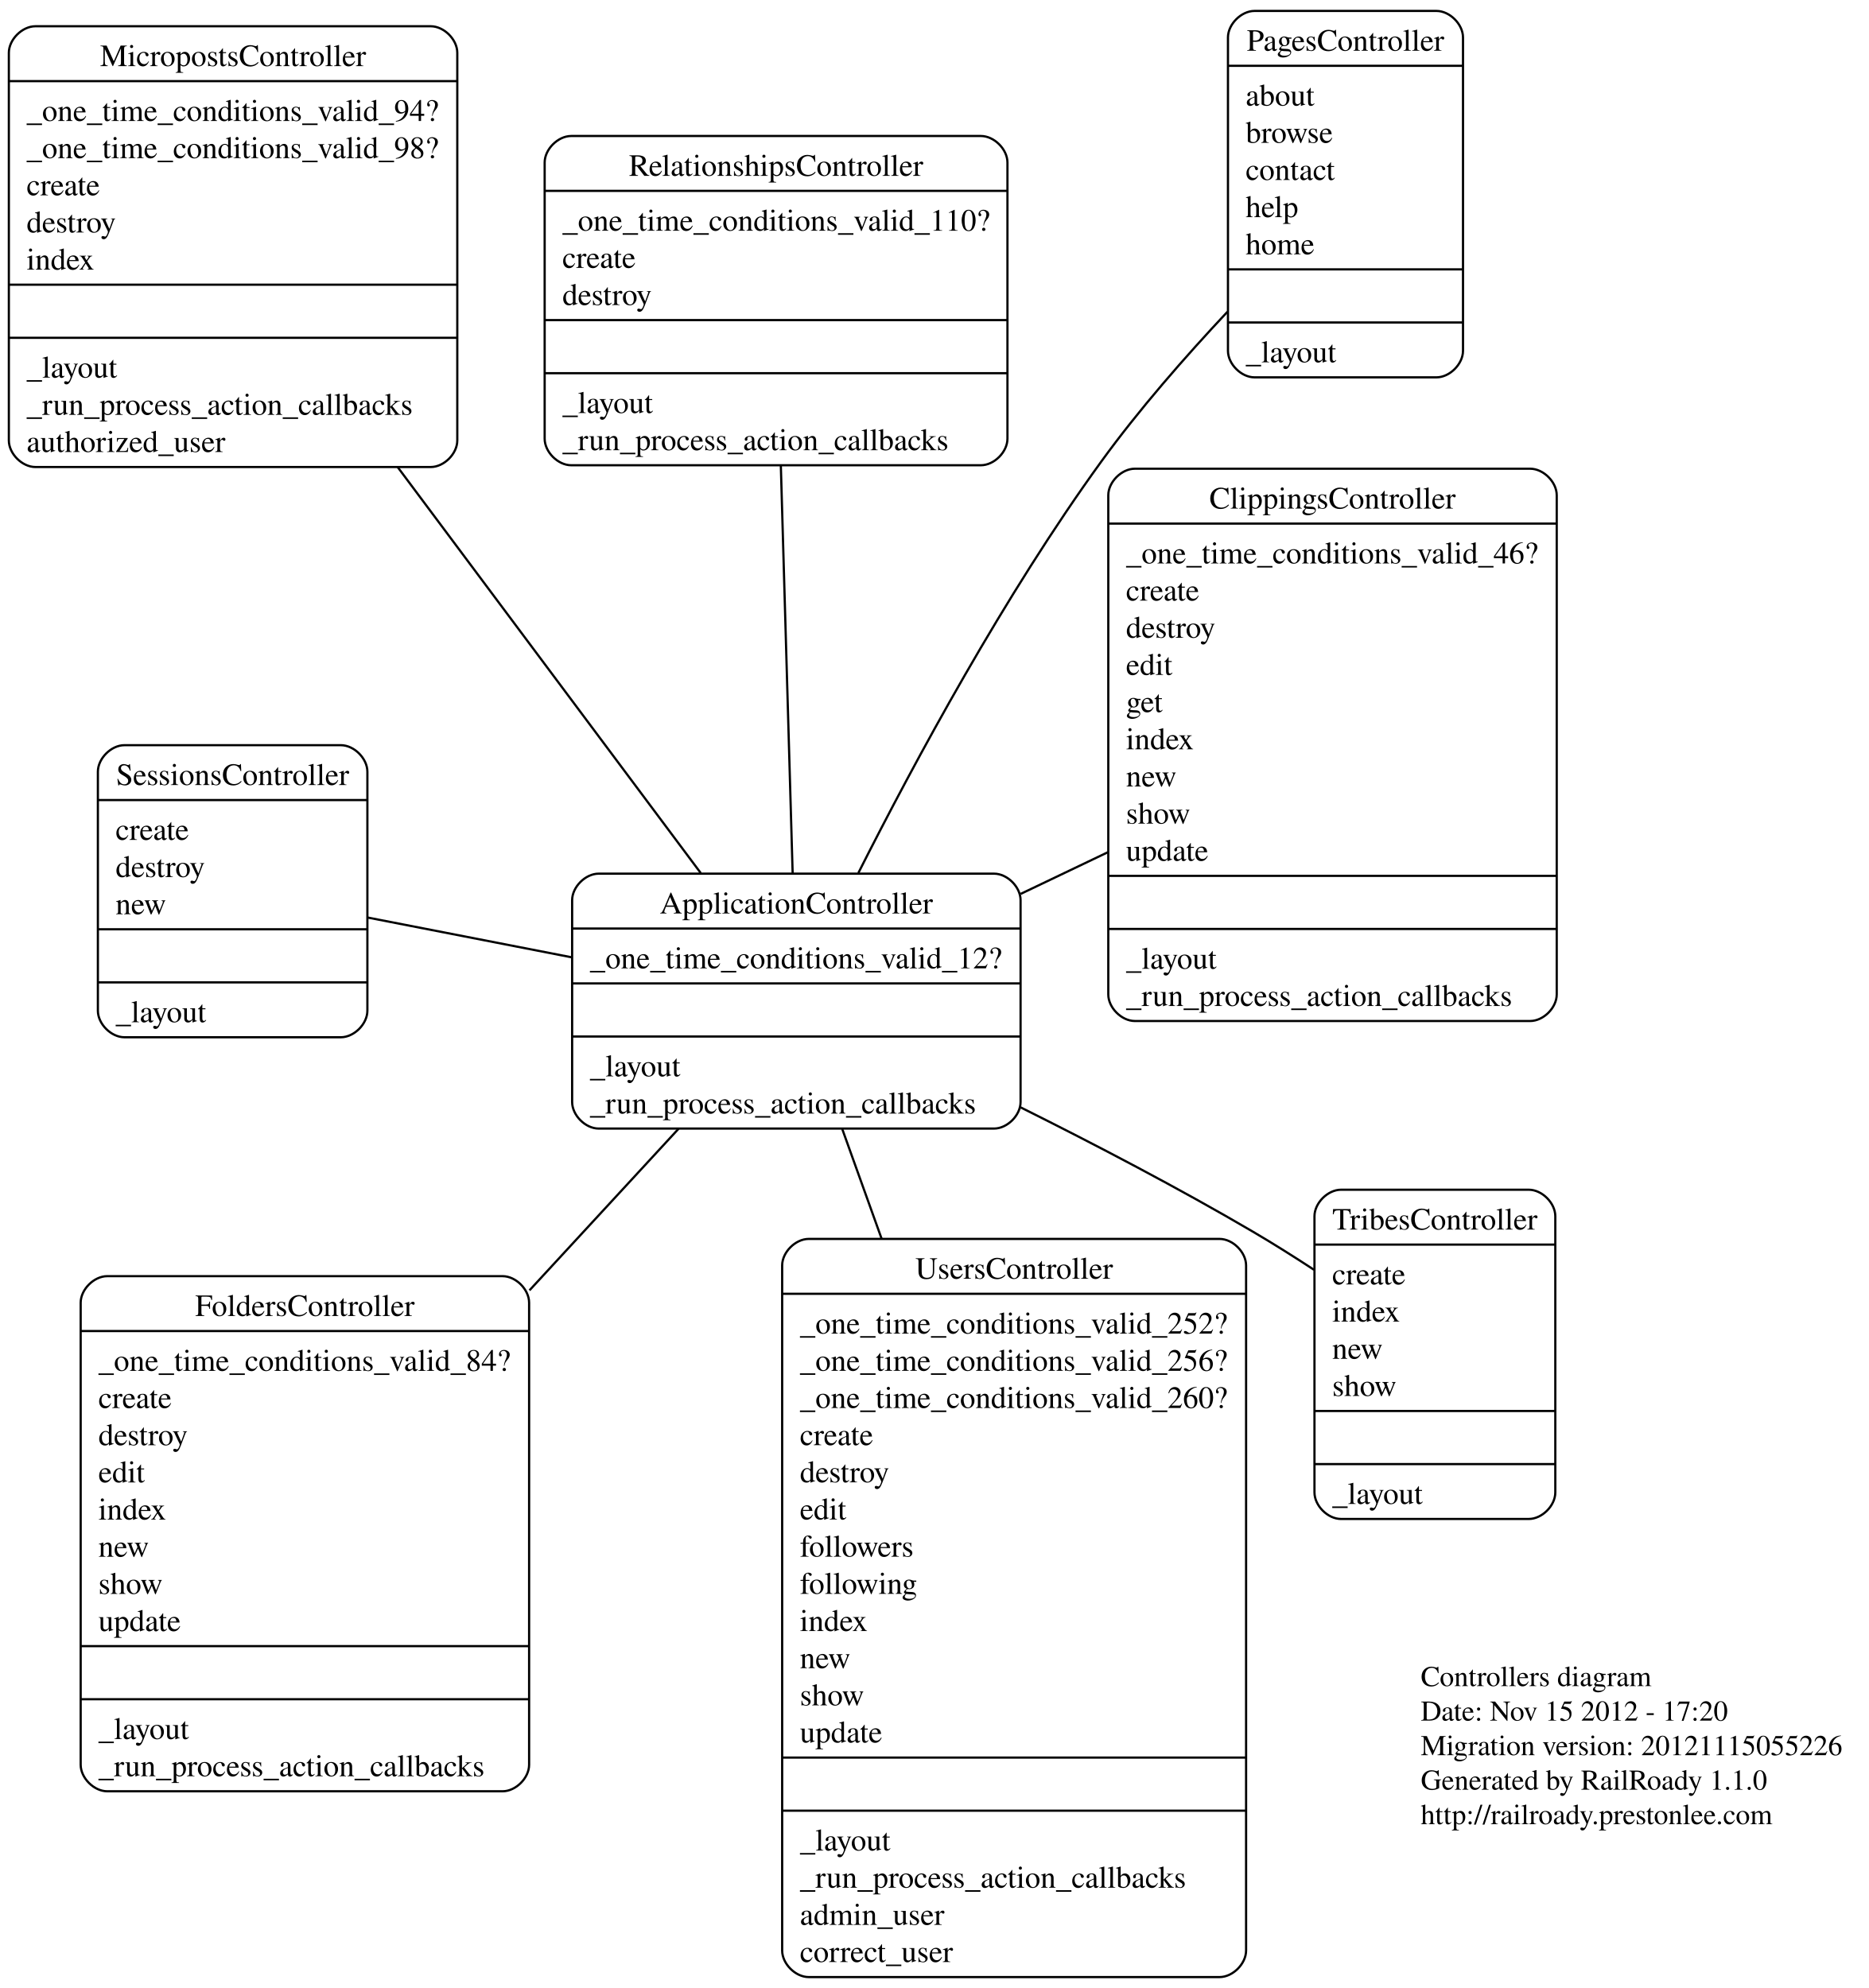
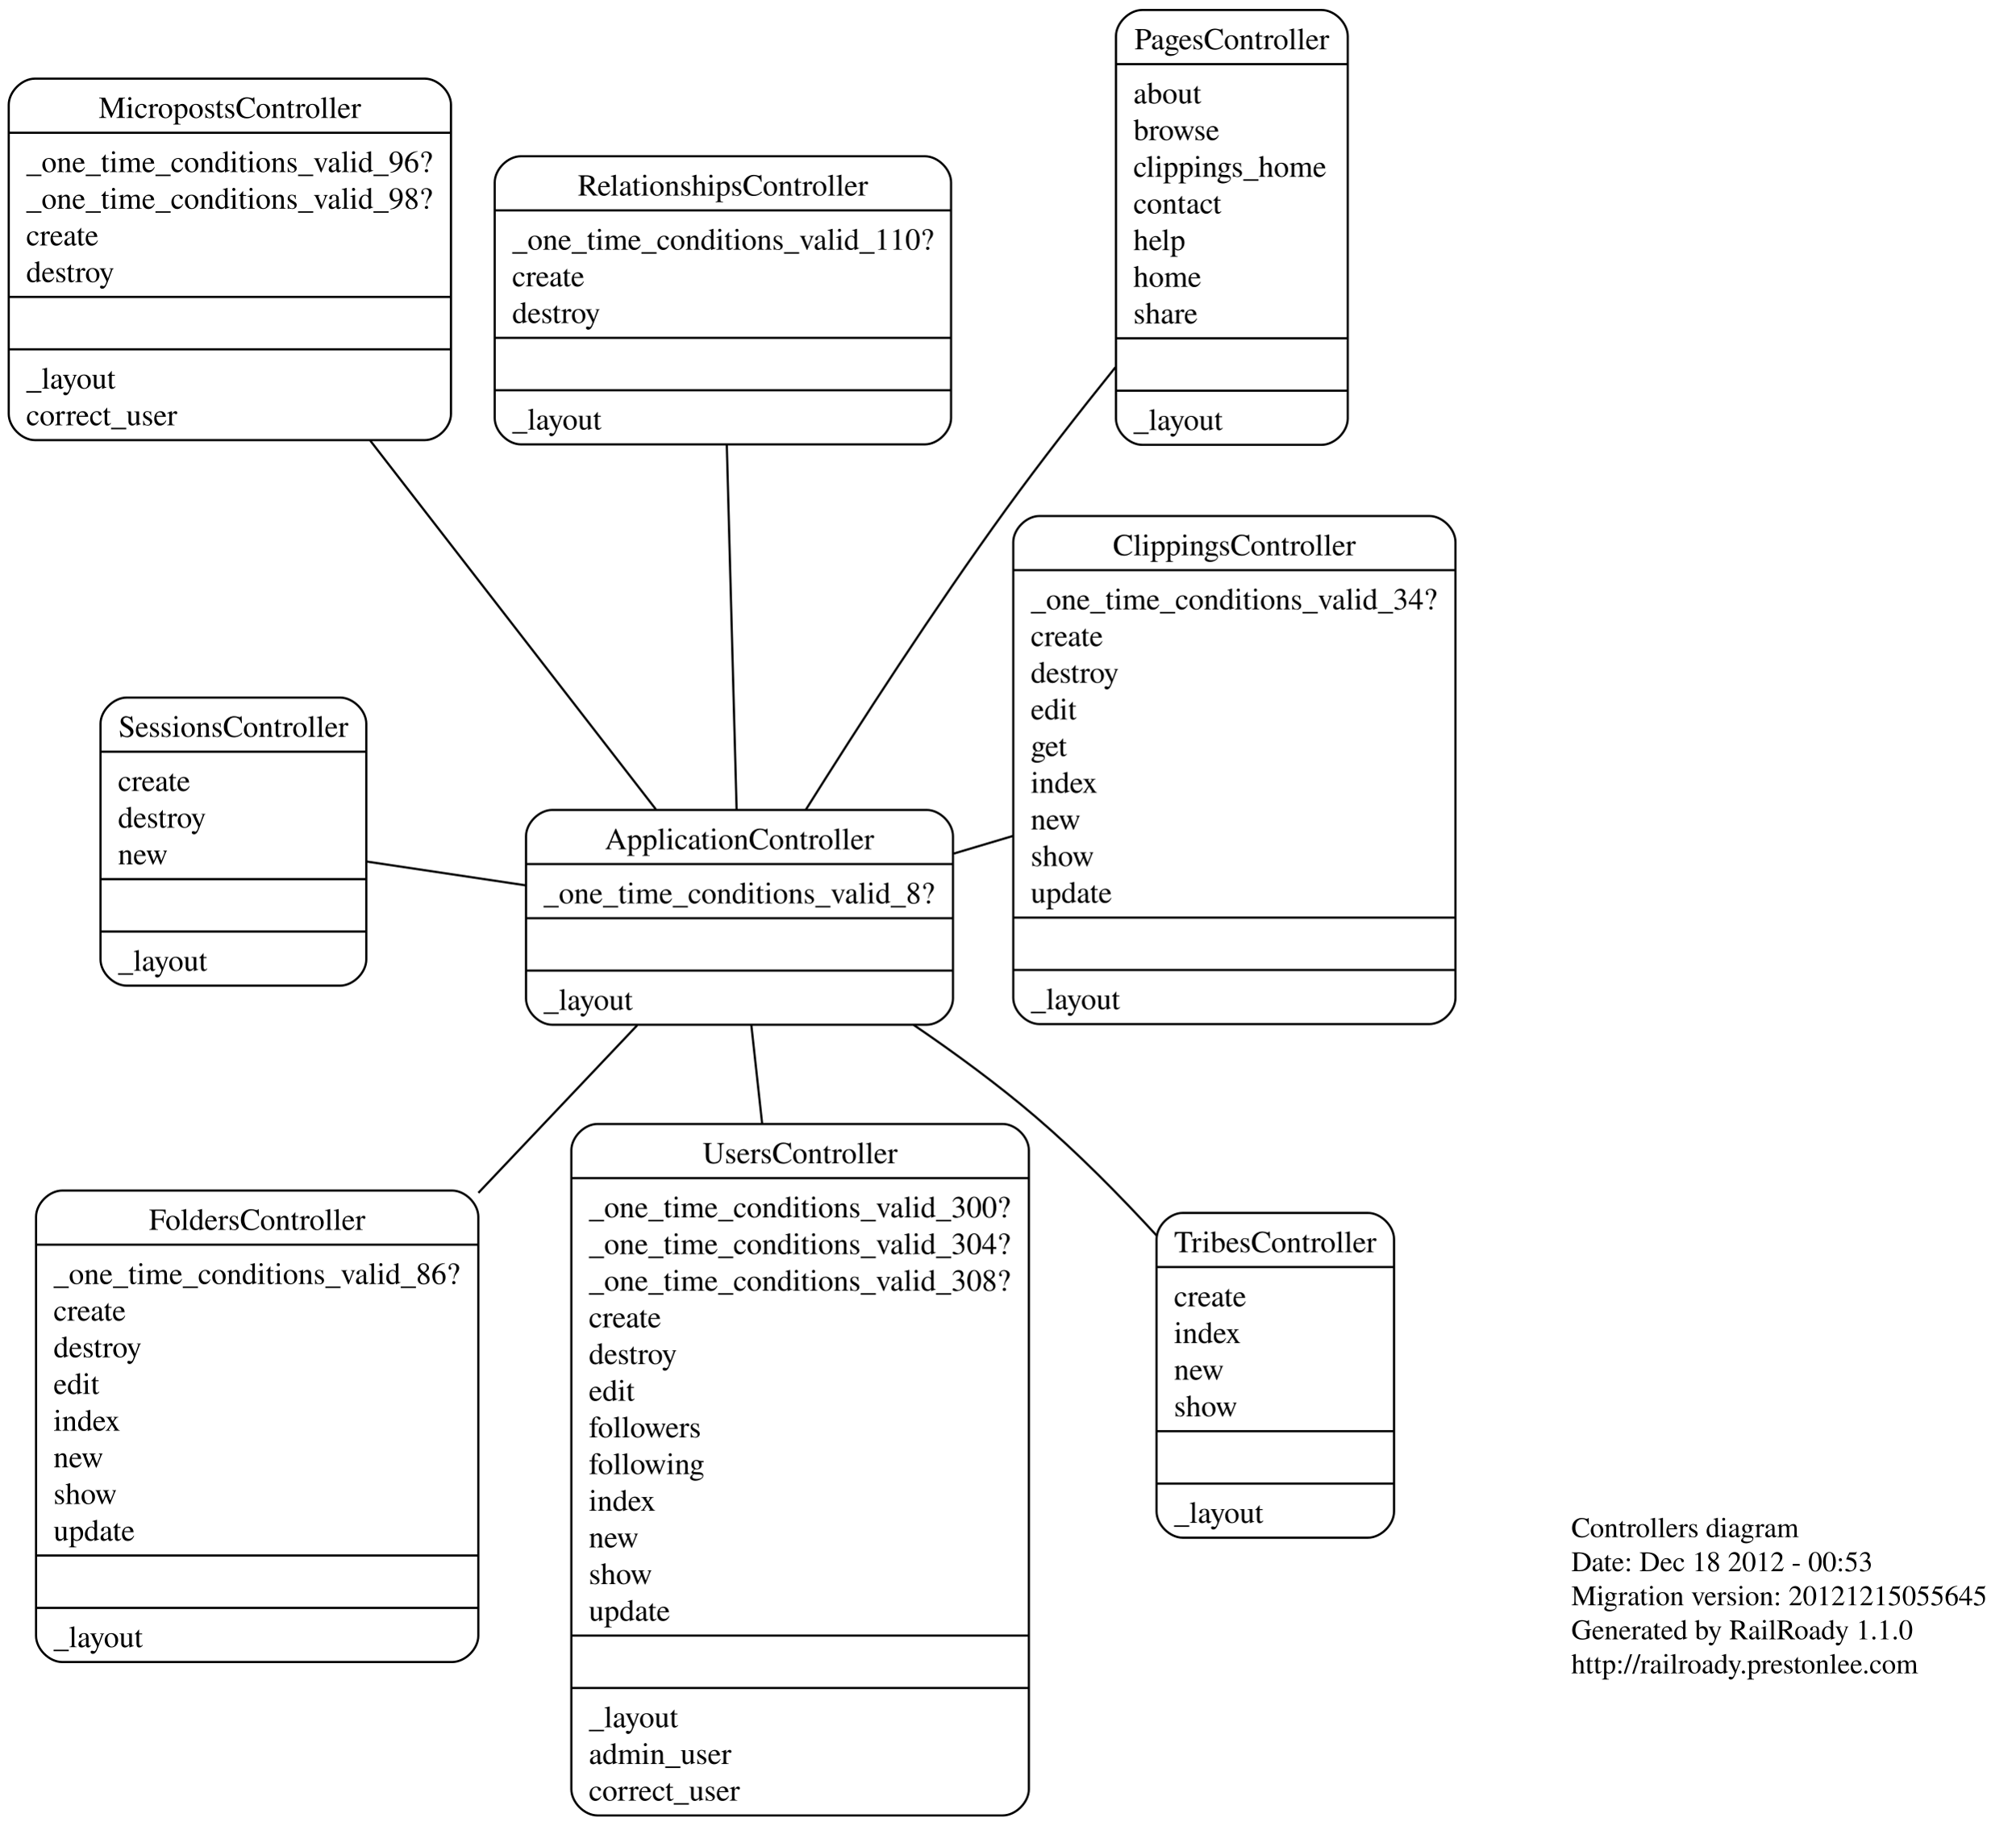
- <svg xmlns="http://www.w3.org/2000/svg" width="844pt" height="898pt" viewBox="0.00 0.00 844.42 897.57">
-   <g id="graph0" class="graph" transform="scale(1 1) rotate(0) translate(4 893.571)">
-     <polygon fill="white" stroke="white" points="-4,5 -4,-893.571 841.423,-893.571 841.423,5 -4,5" />
+ <svg xmlns="http://www.w3.org/2000/svg" width="923pt" height="836pt" viewBox="0.00 0.00 923.38 836.18">
+   <g id="graph0" class="graph" transform="scale(1 1) rotate(0) translate(4 832.176)">
+     <polygon fill="white" stroke="white" points="-4,5 -4,-832.176 920.375,-832.176 920.375,5 -4,5" />
    <g id="node1" class="node">
-       <text text-anchor="start" x="638" y="-132" font-family="Times,serif" font-size="13.00">Controllers diagram</text>
-       <text text-anchor="start" x="638" y="-116.4" font-family="Times,serif" font-size="13.00">Date: Nov 15 2012 - 17:20</text>
-       <text text-anchor="start" x="638" y="-100.8" font-family="Times,serif" font-size="13.00">Migration version: 20121115055226</text>
-       <text text-anchor="start" x="638" y="-85.2" font-family="Times,serif" font-size="13.00">Generated by RailRoady 1.1.0</text>
-       <text text-anchor="start" x="638" y="-69.6" font-family="Times,serif" font-size="13.00">http://railroady.prestonlee.com</text>
+       <text text-anchor="start" x="716" y="-128" font-family="Times,serif" font-size="13.00">Controllers diagram</text>
+       <text text-anchor="start" x="716" y="-112.4" font-family="Times,serif" font-size="13.00">Date: Dec 18 2012 - 00:53</text>
+       <text text-anchor="start" x="716" y="-96.8" font-family="Times,serif" font-size="13.00">Migration version: 20121215055645</text>
+       <text text-anchor="start" x="716" y="-81.2" font-family="Times,serif" font-size="13.00">Generated by RailRoady 1.1.0</text>
+       <text text-anchor="start" x="716" y="-65.6" font-family="Times,serif" font-size="13.00">http://railroady.prestonlee.com</text>
    </g>
    <g id="node2" class="node">
-       <path fill="none" stroke="black" d="M266.528,-383.971C266.528,-383.971 445.163,-383.971 445.163,-383.971 451.163,-383.971 457.163,-389.971 457.163,-395.971 457.163,-395.971 457.163,-487.171 457.163,-487.171 457.163,-493.171 451.163,-499.171 445.163,-499.171 445.163,-499.171 266.528,-499.171 266.528,-499.171 260.528,-499.171 254.528,-493.171 254.528,-487.171 254.528,-487.171 254.528,-395.971 254.528,-395.971 254.528,-389.971 260.528,-383.971 266.528,-383.971" />
-       <text text-anchor="middle" x="355.845" y="-481.171" font-family="Times,serif" font-size="14.00">ApplicationController</text>
-       <polyline fill="none" stroke="black" points="254.528,-474.371 457.163,-474.371 " />
-       <text text-anchor="start" x="262.528" y="-456.371" font-family="Times,serif" font-size="14.00">_one_time_conditions_valid_12?</text>
-       <polyline fill="none" stroke="black" points="254.528,-449.571 457.163,-449.571 " />
-       <polyline fill="none" stroke="black" points="254.528,-425.571 457.163,-425.571 " />
-       <text text-anchor="start" x="262.528" y="-407.571" font-family="Times,serif" font-size="14.00">_layout</text>
-       <text text-anchor="start" x="262.528" y="-390.771" font-family="Times,serif" font-size="14.00">_run_process_action_callbacks</text>
+       <path fill="none" stroke="black" d="M249.022,-362.776C249.022,-362.776 420.657,-362.776 420.657,-362.776 426.657,-362.776 432.657,-368.776 432.657,-374.776 432.657,-374.776 432.657,-449.176 432.657,-449.176 432.657,-455.176 426.657,-461.176 420.657,-461.176 420.657,-461.176 249.022,-461.176 249.022,-461.176 243.022,-461.176 237.022,-455.176 237.022,-449.176 237.022,-449.176 237.022,-374.776 237.022,-374.776 237.022,-368.776 243.022,-362.776 249.022,-362.776" />
+       <text text-anchor="middle" x="334.84" y="-443.176" font-family="Times,serif" font-size="14.00">ApplicationController</text>
+       <polyline fill="none" stroke="black" points="237.022,-436.376 432.657,-436.376 " />
+       <text text-anchor="start" x="245.022" y="-418.376" font-family="Times,serif" font-size="14.00">_one_time_conditions_valid_8?</text>
+       <polyline fill="none" stroke="black" points="237.022,-411.576 432.657,-411.576 " />
+       <polyline fill="none" stroke="black" points="237.022,-387.576 432.657,-387.576 " />
+       <text text-anchor="start" x="245.022" y="-369.576" font-family="Times,serif" font-size="14.00">_layout</text>
    </g>
    <g id="node3" class="node">
-       <path fill="none" stroke="black" d="M508.801,-432.581C508.801,-432.581 687.436,-432.581 687.436,-432.581 693.436,-432.581 699.436,-438.581 699.436,-444.581 699.436,-444.581 699.436,-670.181 699.436,-670.181 699.436,-676.181 693.436,-682.181 687.436,-682.181 687.436,-682.181 508.801,-682.181 508.801,-682.181 502.801,-682.181 496.801,-676.181 496.801,-670.181 496.801,-670.181 496.801,-444.581 496.801,-444.581 496.801,-438.581 502.801,-432.581 508.801,-432.581" />
-       <text text-anchor="middle" x="598.119" y="-664.181" font-family="Times,serif" font-size="14.00">ClippingsController</text>
-       <polyline fill="none" stroke="black" points="496.801,-657.381 699.436,-657.381 " />
-       <text text-anchor="start" x="504.801" y="-639.381" font-family="Times,serif" font-size="14.00">_one_time_conditions_valid_46?</text>
-       <text text-anchor="start" x="504.801" y="-622.581" font-family="Times,serif" font-size="14.00">create</text>
-       <text text-anchor="start" x="504.801" y="-605.781" font-family="Times,serif" font-size="14.00">destroy</text>
-       <text text-anchor="start" x="504.801" y="-588.981" font-family="Times,serif" font-size="14.00">edit</text>
-       <text text-anchor="start" x="504.801" y="-572.181" font-family="Times,serif" font-size="14.00">get</text>
-       <text text-anchor="start" x="504.801" y="-555.381" font-family="Times,serif" font-size="14.00">index</text>
-       <text text-anchor="start" x="504.801" y="-538.581" font-family="Times,serif" font-size="14.00">new</text>
-       <text text-anchor="start" x="504.801" y="-521.781" font-family="Times,serif" font-size="14.00">show</text>
-       <text text-anchor="start" x="504.801" y="-504.981" font-family="Times,serif" font-size="14.00">update</text>
-       <polyline fill="none" stroke="black" points="496.801,-498.181 699.436,-498.181 " />
-       <polyline fill="none" stroke="black" points="496.801,-474.181 699.436,-474.181 " />
-       <text text-anchor="start" x="504.801" y="-456.181" font-family="Times,serif" font-size="14.00">_layout</text>
-       <text text-anchor="start" x="504.801" y="-439.381" font-family="Times,serif" font-size="14.00">_run_process_action_callbacks</text>
+       <path fill="none" stroke="black" d="M472.291,-363.067C472.291,-363.067 650.926,-363.067 650.926,-363.067 656.926,-363.067 662.926,-369.067 662.926,-375.067 662.926,-375.067 662.926,-583.867 662.926,-583.867 662.926,-589.867 656.926,-595.867 650.926,-595.867 650.926,-595.867 472.291,-595.867 472.291,-595.867 466.291,-595.867 460.291,-589.867 460.291,-583.867 460.291,-583.867 460.291,-375.067 460.291,-375.067 460.291,-369.067 466.291,-363.067 472.291,-363.067" />
+       <text text-anchor="middle" x="561.608" y="-577.867" font-family="Times,serif" font-size="14.00">ClippingsController</text>
+       <polyline fill="none" stroke="black" points="460.291,-571.067 662.926,-571.067 " />
+       <text text-anchor="start" x="468.291" y="-553.067" font-family="Times,serif" font-size="14.00">_one_time_conditions_valid_34?</text>
+       <text text-anchor="start" x="468.291" y="-536.267" font-family="Times,serif" font-size="14.00">create</text>
+       <text text-anchor="start" x="468.291" y="-519.467" font-family="Times,serif" font-size="14.00">destroy</text>
+       <text text-anchor="start" x="468.291" y="-502.667" font-family="Times,serif" font-size="14.00">edit</text>
+       <text text-anchor="start" x="468.291" y="-485.867" font-family="Times,serif" font-size="14.00">get</text>
+       <text text-anchor="start" x="468.291" y="-469.067" font-family="Times,serif" font-size="14.00">index</text>
+       <text text-anchor="start" x="468.291" y="-452.267" font-family="Times,serif" font-size="14.00">new</text>
+       <text text-anchor="start" x="468.291" y="-435.467" font-family="Times,serif" font-size="14.00">show</text>
+       <text text-anchor="start" x="468.291" y="-418.667" font-family="Times,serif" font-size="14.00">update</text>
+       <polyline fill="none" stroke="black" points="460.291,-411.867 662.926,-411.867 " />
+       <polyline fill="none" stroke="black" points="460.291,-387.867 662.926,-387.867 " />
+       <text text-anchor="start" x="468.291" y="-369.867" font-family="Times,serif" font-size="14.00">_layout</text>
    </g>
    <g id="edge1" class="edge">
-       <path fill="none" stroke="black" d="M457.187,-490.014C470.284,-496.274 483.697,-502.686 496.793,-508.946" />
+       <path fill="none" stroke="black" d="M432.985,-441.186C441.962,-443.857 451.07,-446.568 460.076,-449.249" />
    </g>
    <g id="node4" class="node">
-       <path fill="none" stroke="black" d="M44.455,-84.467C44.455,-84.467 223.09,-84.467 223.09,-84.467 229.09,-84.467 235.09,-90.467 235.09,-96.467 235.09,-96.467 235.09,-305.267 235.09,-305.267 235.09,-311.267 229.09,-317.267 223.09,-317.267 223.09,-317.267 44.455,-317.267 44.455,-317.267 38.455,-317.267 32.455,-311.267 32.455,-305.267 32.455,-305.267 32.455,-96.467 32.455,-96.467 32.455,-90.467 38.455,-84.467 44.455,-84.467" />
-       <text text-anchor="middle" x="133.772" y="-299.267" font-family="Times,serif" font-size="14.00">FoldersController</text>
-       <polyline fill="none" stroke="black" points="32.455,-292.467 235.09,-292.467 " />
-       <text text-anchor="start" x="40.455" y="-274.467" font-family="Times,serif" font-size="14.00">_one_time_conditions_valid_84?</text>
-       <text text-anchor="start" x="40.455" y="-257.667" font-family="Times,serif" font-size="14.00">create</text>
-       <text text-anchor="start" x="40.455" y="-240.867" font-family="Times,serif" font-size="14.00">destroy</text>
-       <text text-anchor="start" x="40.455" y="-224.067" font-family="Times,serif" font-size="14.00">edit</text>
-       <text text-anchor="start" x="40.455" y="-207.267" font-family="Times,serif" font-size="14.00">index</text>
-       <text text-anchor="start" x="40.455" y="-190.467" font-family="Times,serif" font-size="14.00">new</text>
-       <text text-anchor="start" x="40.455" y="-173.667" font-family="Times,serif" font-size="14.00">show</text>
-       <text text-anchor="start" x="40.455" y="-156.867" font-family="Times,serif" font-size="14.00">update</text>
-       <polyline fill="none" stroke="black" points="32.455,-150.067 235.09,-150.067 " />
-       <polyline fill="none" stroke="black" points="32.455,-126.067 235.09,-126.067 " />
-       <text text-anchor="start" x="40.455" y="-108.067" font-family="Times,serif" font-size="14.00">_layout</text>
-       <text text-anchor="start" x="40.455" y="-91.267" font-family="Times,serif" font-size="14.00">_run_process_action_callbacks</text>
+       <path fill="none" stroke="black" d="M24.515,-70.791C24.515,-70.791 203.15,-70.791 203.15,-70.791 209.15,-70.791 215.15,-76.791 215.15,-82.791 215.15,-82.791 215.15,-274.791 215.15,-274.791 215.15,-280.791 209.15,-286.791 203.15,-286.791 203.15,-286.791 24.515,-286.791 24.515,-286.791 18.515,-286.791 12.515,-280.791 12.515,-274.791 12.515,-274.791 12.515,-82.791 12.515,-82.791 12.515,-76.791 18.515,-70.791 24.515,-70.791" />
+       <text text-anchor="middle" x="113.833" y="-268.791" font-family="Times,serif" font-size="14.00">FoldersController</text>
+       <polyline fill="none" stroke="black" points="12.515,-261.991 215.15,-261.991 " />
+       <text text-anchor="start" x="20.515" y="-243.991" font-family="Times,serif" font-size="14.00">_one_time_conditions_valid_86?</text>
+       <text text-anchor="start" x="20.515" y="-227.191" font-family="Times,serif" font-size="14.00">create</text>
+       <text text-anchor="start" x="20.515" y="-210.391" font-family="Times,serif" font-size="14.00">destroy</text>
+       <text text-anchor="start" x="20.515" y="-193.591" font-family="Times,serif" font-size="14.00">edit</text>
+       <text text-anchor="start" x="20.515" y="-176.791" font-family="Times,serif" font-size="14.00">index</text>
+       <text text-anchor="start" x="20.515" y="-159.991" font-family="Times,serif" font-size="14.00">new</text>
+       <text text-anchor="start" x="20.515" y="-143.191" font-family="Times,serif" font-size="14.00">show</text>
+       <text text-anchor="start" x="20.515" y="-126.391" font-family="Times,serif" font-size="14.00">update</text>
+       <polyline fill="none" stroke="black" points="12.515,-119.591 215.15,-119.591 " />
+       <polyline fill="none" stroke="black" points="12.515,-95.591 215.15,-95.591 " />
+       <text text-anchor="start" x="20.515" y="-77.591" font-family="Times,serif" font-size="14.00">_layout</text>
    </g>
    <g id="edge2" class="edge">
-       <path fill="none" stroke="black" d="M302.653,-383.916C282.379,-361.941 258.536,-336.097 235.256,-310.864" />
+       <path fill="none" stroke="black" d="M287.97,-362.523C266.683,-340.063 240.617,-312.561 215.2,-285.744" />
    </g>
    <g id="node5" class="node">
-       <path fill="none" stroke="black" d="M12,-682.945C12,-682.945 190.635,-682.945 190.635,-682.945 196.635,-682.945 202.635,-688.945 202.635,-694.945 202.635,-694.945 202.635,-870.145 202.635,-870.145 202.635,-876.145 196.635,-882.145 190.635,-882.145 190.635,-882.145 12,-882.145 12,-882.145 6,-882.145 0,-876.145 0,-870.145 0,-870.145 0,-694.945 0,-694.945 0,-688.945 6,-682.945 12,-682.945" />
-       <text text-anchor="middle" x="101.317" y="-864.145" font-family="Times,serif" font-size="14.00">MicropostsController</text>
-       <polyline fill="none" stroke="black" points="0,-857.345 202.635,-857.345 " />
-       <text text-anchor="start" x="8" y="-839.345" font-family="Times,serif" font-size="14.00">_one_time_conditions_valid_94?</text>
-       <text text-anchor="start" x="8" y="-822.545" font-family="Times,serif" font-size="14.00">_one_time_conditions_valid_98?</text>
-       <text text-anchor="start" x="8" y="-805.745" font-family="Times,serif" font-size="14.00">create</text>
-       <text text-anchor="start" x="8" y="-788.945" font-family="Times,serif" font-size="14.00">destroy</text>
-       <text text-anchor="start" x="8" y="-772.145" font-family="Times,serif" font-size="14.00">index</text>
-       <polyline fill="none" stroke="black" points="0,-765.345 202.635,-765.345 " />
-       <polyline fill="none" stroke="black" points="0,-741.345 202.635,-741.345 " />
-       <text text-anchor="start" x="8" y="-723.345" font-family="Times,serif" font-size="14.00">_layout</text>
-       <text text-anchor="start" x="8" y="-706.545" font-family="Times,serif" font-size="14.00">_run_process_action_callbacks</text>
-       <text text-anchor="start" x="8" y="-689.745" font-family="Times,serif" font-size="14.00">authorized_user</text>
+       <path fill="none" stroke="black" d="M12,-630.633C12,-630.633 190.635,-630.633 190.635,-630.633 196.635,-630.633 202.635,-636.633 202.635,-642.633 202.635,-642.633 202.635,-784.233 202.635,-784.233 202.635,-790.233 196.635,-796.233 190.635,-796.233 190.635,-796.233 12,-796.233 12,-796.233 6,-796.233 5.68434e-14,-790.233 5.68434e-14,-784.233 5.68434e-14,-784.233 5.68434e-14,-642.633 5.68434e-14,-642.633 5.68434e-14,-636.633 6,-630.633 12,-630.633" />
+       <text text-anchor="middle" x="101.317" y="-778.233" font-family="Times,serif" font-size="14.00">MicropostsController</text>
+       <polyline fill="none" stroke="black" points="5.68434e-14,-771.433 202.635,-771.433 " />
+       <text text-anchor="start" x="8" y="-753.433" font-family="Times,serif" font-size="14.00">_one_time_conditions_valid_96?</text>
+       <text text-anchor="start" x="8" y="-736.633" font-family="Times,serif" font-size="14.00">_one_time_conditions_valid_98?</text>
+       <text text-anchor="start" x="8" y="-719.833" font-family="Times,serif" font-size="14.00">create</text>
+       <text text-anchor="start" x="8" y="-703.033" font-family="Times,serif" font-size="14.00">destroy</text>
+       <polyline fill="none" stroke="black" points="5.68434e-14,-696.233 202.635,-696.233 " />
+       <polyline fill="none" stroke="black" points="5.68434e-14,-672.233 202.635,-672.233 " />
+       <text text-anchor="start" x="8" y="-654.233" font-family="Times,serif" font-size="14.00">_layout</text>
+       <text text-anchor="start" x="8" y="-637.433" font-family="Times,serif" font-size="14.00">correct_user</text>
    </g>
    <g id="edge3" class="edge">
-       <path fill="none" stroke="black" d="M312.668,-499.412C275.224,-549.573 220.203,-623.282 175.686,-682.919" />
+       <path fill="none" stroke="black" d="M296.54,-461.418C261.086,-507.186 207.668,-576.143 165.668,-630.362" />
    </g>
    <g id="node6" class="node">
-       <path fill="none" stroke="black" d="M562.877,-723.471C562.877,-723.471 645.084,-723.471 645.084,-723.471 651.084,-723.471 657.084,-729.471 657.084,-735.471 657.084,-735.471 657.084,-877.071 657.084,-877.071 657.084,-883.071 651.084,-889.071 645.084,-889.071 645.084,-889.071 562.877,-889.071 562.877,-889.071 556.877,-889.071 550.877,-883.071 550.877,-877.071 550.877,-877.071 550.877,-735.471 550.877,-735.471 550.877,-729.471 556.877,-723.471 562.877,-723.471" />
-       <text text-anchor="middle" x="603.981" y="-871.071" font-family="Times,serif" font-size="14.00">PagesController</text>
-       <polyline fill="none" stroke="black" points="550.877,-864.271 657.084,-864.271 " />
-       <text text-anchor="start" x="558.877" y="-846.271" font-family="Times,serif" font-size="14.00">about</text>
-       <text text-anchor="start" x="558.877" y="-829.471" font-family="Times,serif" font-size="14.00">browse</text>
-       <text text-anchor="start" x="558.877" y="-812.671" font-family="Times,serif" font-size="14.00">contact</text>
-       <text text-anchor="start" x="558.877" y="-795.871" font-family="Times,serif" font-size="14.00">help</text>
-       <text text-anchor="start" x="558.877" y="-779.071" font-family="Times,serif" font-size="14.00">home</text>
-       <polyline fill="none" stroke="black" points="550.877,-772.271 657.084,-772.271 " />
-       <polyline fill="none" stroke="black" points="550.877,-748.271 657.084,-748.271 " />
-       <text text-anchor="start" x="558.877" y="-730.271" font-family="Times,serif" font-size="14.00">_layout</text>
+       <path fill="none" stroke="black" d="M519.357,-628.476C519.357,-628.476 601.564,-628.476 601.564,-628.476 607.564,-628.476 613.564,-634.476 613.564,-640.476 613.564,-640.476 613.564,-815.676 613.564,-815.676 613.564,-821.676 607.564,-827.676 601.564,-827.676 601.564,-827.676 519.357,-827.676 519.357,-827.676 513.357,-827.676 507.357,-821.676 507.357,-815.676 507.357,-815.676 507.357,-640.476 507.357,-640.476 507.357,-634.476 513.357,-628.476 519.357,-628.476" />
+       <text text-anchor="middle" x="560.46" y="-809.676" font-family="Times,serif" font-size="14.00">PagesController</text>
+       <polyline fill="none" stroke="black" points="507.357,-802.876 613.564,-802.876 " />
+       <text text-anchor="start" x="515.357" y="-784.876" font-family="Times,serif" font-size="14.00">about</text>
+       <text text-anchor="start" x="515.357" y="-768.076" font-family="Times,serif" font-size="14.00">browse</text>
+       <text text-anchor="start" x="515.357" y="-751.276" font-family="Times,serif" font-size="14.00">clippings_home</text>
+       <text text-anchor="start" x="515.357" y="-734.476" font-family="Times,serif" font-size="14.00">contact</text>
+       <text text-anchor="start" x="515.357" y="-717.676" font-family="Times,serif" font-size="14.00">help</text>
+       <text text-anchor="start" x="515.357" y="-700.876" font-family="Times,serif" font-size="14.00">home</text>
+       <text text-anchor="start" x="515.357" y="-684.076" font-family="Times,serif" font-size="14.00">share</text>
+       <polyline fill="none" stroke="black" points="507.357,-677.276 613.564,-677.276 " />
+       <polyline fill="none" stroke="black" points="507.357,-653.276 613.564,-653.276 " />
+       <text text-anchor="start" x="515.357" y="-635.276" font-family="Times,serif" font-size="14.00">_layout</text>
    </g>
    <g id="edge4" class="edge">
-       <path fill="none" stroke="black" d="M383.854,-499.465C409.536,-550.319 450.093,-625.348 493.601,-685.381 510.613,-708.853 531.591,-732.813 550.675,-753.145" />
+       <path fill="none" stroke="black" d="M365.238,-461.301C389.24,-499.54 424.075,-553.512 457.091,-599.067 472.754,-620.679 490.679,-643.614 507.155,-664.059" />
    </g>
    <g id="node7" class="node">
-       <path fill="none" stroke="black" d="M254.113,-683.748C254.113,-683.748 439.235,-683.748 439.235,-683.748 445.235,-683.748 451.235,-689.748 451.235,-695.748 451.235,-695.748 451.235,-820.548 451.235,-820.548 451.235,-826.548 445.235,-832.548 439.235,-832.548 439.235,-832.548 254.113,-832.548 254.113,-832.548 248.113,-832.548 242.113,-826.548 242.113,-820.548 242.113,-820.548 242.113,-695.748 242.113,-695.748 242.113,-689.748 248.113,-683.748 254.113,-683.748" />
-       <text text-anchor="middle" x="346.674" y="-814.548" font-family="Times,serif" font-size="14.00">RelationshipsController</text>
-       <polyline fill="none" stroke="black" points="242.113,-807.748 451.235,-807.748 " />
-       <text text-anchor="start" x="250.113" y="-789.748" font-family="Times,serif" font-size="14.00">_one_time_conditions_valid_110?</text>
-       <text text-anchor="start" x="250.113" y="-772.948" font-family="Times,serif" font-size="14.00">create</text>
-       <text text-anchor="start" x="250.113" y="-756.148" font-family="Times,serif" font-size="14.00">destroy</text>
-       <polyline fill="none" stroke="black" points="242.113,-749.348 451.235,-749.348 " />
-       <polyline fill="none" stroke="black" points="242.113,-725.348 451.235,-725.348 " />
-       <text text-anchor="start" x="250.113" y="-707.348" font-family="Times,serif" font-size="14.00">_layout</text>
-       <text text-anchor="start" x="250.113" y="-690.548" font-family="Times,serif" font-size="14.00">_run_process_action_callbacks</text>
+       <path fill="none" stroke="black" d="M234.671,-628.681C234.671,-628.681 419.793,-628.681 419.793,-628.681 425.793,-628.681 431.793,-634.681 431.793,-640.681 431.793,-640.681 431.793,-748.681 431.793,-748.681 431.793,-754.681 425.793,-760.681 419.793,-760.681 419.793,-760.681 234.671,-760.681 234.671,-760.681 228.671,-760.681 222.671,-754.681 222.671,-748.681 222.671,-748.681 222.671,-640.681 222.671,-640.681 222.671,-634.681 228.671,-628.681 234.671,-628.681" />
+       <text text-anchor="middle" x="327.232" y="-742.681" font-family="Times,serif" font-size="14.00">RelationshipsController</text>
+       <polyline fill="none" stroke="black" points="222.671,-735.881 431.793,-735.881 " />
+       <text text-anchor="start" x="230.671" y="-717.881" font-family="Times,serif" font-size="14.00">_one_time_conditions_valid_110?</text>
+       <text text-anchor="start" x="230.671" y="-701.081" font-family="Times,serif" font-size="14.00">create</text>
+       <text text-anchor="start" x="230.671" y="-684.281" font-family="Times,serif" font-size="14.00">destroy</text>
+       <polyline fill="none" stroke="black" points="222.671,-677.481 431.793,-677.481 " />
+       <polyline fill="none" stroke="black" points="222.671,-653.481 431.793,-653.481 " />
+       <text text-anchor="start" x="230.671" y="-635.481" font-family="Times,serif" font-size="14.00">_layout</text>
    </g>
    <g id="edge5" class="edge">
-       <path fill="none" stroke="black" d="M354.174,-499.268C352.675,-550.987 350.468,-627.171 348.836,-683.513" />
+       <path fill="none" stroke="black" d="M333.514,-461.219C332.267,-507.571 330.39,-577.328 329.012,-628.522" />
    </g>
    <g id="node8" class="node">
-       <path fill="none" stroke="black" d="M52.23,-425.237C52.23,-425.237 150.009,-425.237 150.009,-425.237 156.009,-425.237 162.009,-431.237 162.009,-437.237 162.009,-437.237 162.009,-545.237 162.009,-545.237 162.009,-551.237 156.009,-557.237 150.009,-557.237 150.009,-557.237 52.23,-557.237 52.23,-557.237 46.23,-557.237 40.23,-551.237 40.23,-545.237 40.23,-545.237 40.23,-437.237 40.23,-437.237 40.23,-431.237 46.23,-425.237 52.23,-425.237" />
-       <text text-anchor="middle" x="101.119" y="-539.237" font-family="Times,serif" font-size="14.00">SessionsController</text>
-       <polyline fill="none" stroke="black" points="40.23,-532.437 162.009,-532.437 " />
-       <text text-anchor="start" x="48.23" y="-514.437" font-family="Times,serif" font-size="14.00">create</text>
-       <text text-anchor="start" x="48.23" y="-497.637" font-family="Times,serif" font-size="14.00">destroy</text>
-       <text text-anchor="start" x="48.23" y="-480.837" font-family="Times,serif" font-size="14.00">new</text>
-       <polyline fill="none" stroke="black" points="40.23,-474.037 162.009,-474.037 " />
-       <polyline fill="none" stroke="black" points="40.23,-450.037 162.009,-450.037 " />
-       <text text-anchor="start" x="48.23" y="-432.037" font-family="Times,serif" font-size="14.00">_layout</text>
+       <path fill="none" stroke="black" d="M54.05,-380.674C54.05,-380.674 151.829,-380.674 151.829,-380.674 157.829,-380.674 163.829,-386.674 163.829,-392.674 163.829,-392.674 163.829,-500.674 163.829,-500.674 163.829,-506.674 157.829,-512.674 151.829,-512.674 151.829,-512.674 54.05,-512.674 54.05,-512.674 48.05,-512.674 42.05,-506.674 42.05,-500.674 42.05,-500.674 42.05,-392.674 42.05,-392.674 42.05,-386.674 48.05,-380.674 54.05,-380.674" />
+       <text text-anchor="middle" x="102.94" y="-494.674" font-family="Times,serif" font-size="14.00">SessionsController</text>
+       <polyline fill="none" stroke="black" points="42.05,-487.874 163.829,-487.874 " />
+       <text text-anchor="start" x="50.05" y="-469.874" font-family="Times,serif" font-size="14.00">create</text>
+       <text text-anchor="start" x="50.05" y="-453.074" font-family="Times,serif" font-size="14.00">destroy</text>
+       <text text-anchor="start" x="50.05" y="-436.274" font-family="Times,serif" font-size="14.00">new</text>
+       <polyline fill="none" stroke="black" points="42.05,-429.474 163.829,-429.474 " />
+       <polyline fill="none" stroke="black" points="42.05,-405.474 163.829,-405.474 " />
+       <text text-anchor="start" x="50.05" y="-387.474" font-family="Times,serif" font-size="14.00">_layout</text>
    </g>
    <g id="edge6" class="edge">
-       <path fill="none" stroke="black" d="M254.439,-461.343C223.222,-467.429 189.833,-473.94 162.21,-479.326" />
+       <path fill="none" stroke="black" d="M236.829,-426.64C212.106,-430.34 186.268,-434.206 163.959,-437.544" />
    </g>
    <g id="node9" class="node">
-       <path fill="none" stroke="black" d="M601.968,-207.534C601.968,-207.534 686.793,-207.534 686.793,-207.534 692.793,-207.534 698.793,-213.534 698.793,-219.534 698.793,-219.534 698.793,-344.334 698.793,-344.334 698.793,-350.334 692.793,-356.334 686.793,-356.334 686.793,-356.334 601.968,-356.334 601.968,-356.334 595.968,-356.334 589.968,-350.334 589.968,-344.334 589.968,-344.334 589.968,-219.534 589.968,-219.534 589.968,-213.534 595.968,-207.534 601.968,-207.534" />
-       <text text-anchor="middle" x="644.38" y="-338.334" font-family="Times,serif" font-size="14.00">TribesController</text>
-       <polyline fill="none" stroke="black" points="589.968,-331.534 698.793,-331.534 " />
-       <text text-anchor="start" x="597.968" y="-313.534" font-family="Times,serif" font-size="14.00">create</text>
-       <text text-anchor="start" x="597.968" y="-296.734" font-family="Times,serif" font-size="14.00">index</text>
-       <text text-anchor="start" x="597.968" y="-279.934" font-family="Times,serif" font-size="14.00">new</text>
-       <text text-anchor="start" x="597.968" y="-263.134" font-family="Times,serif" font-size="14.00">show</text>
-       <polyline fill="none" stroke="black" points="589.968,-256.334 698.793,-256.334 " />
-       <polyline fill="none" stroke="black" points="589.968,-232.334 698.793,-232.334 " />
-       <text text-anchor="start" x="597.968" y="-214.334" font-family="Times,serif" font-size="14.00">_layout</text>
+       <path fill="none" stroke="black" d="M537.949,-127.745C537.949,-127.745 622.774,-127.745 622.774,-127.745 628.774,-127.745 634.774,-133.745 634.774,-139.745 634.774,-139.745 634.774,-264.545 634.774,-264.545 634.774,-270.545 628.774,-276.545 622.774,-276.545 622.774,-276.545 537.949,-276.545 537.949,-276.545 531.949,-276.545 525.949,-270.545 525.949,-264.545 525.949,-264.545 525.949,-139.745 525.949,-139.745 525.949,-133.745 531.949,-127.745 537.949,-127.745" />
+       <text text-anchor="middle" x="580.361" y="-258.545" font-family="Times,serif" font-size="14.00">TribesController</text>
+       <polyline fill="none" stroke="black" points="525.949,-251.745 634.774,-251.745 " />
+       <text text-anchor="start" x="533.949" y="-233.745" font-family="Times,serif" font-size="14.00">create</text>
+       <text text-anchor="start" x="533.949" y="-216.945" font-family="Times,serif" font-size="14.00">index</text>
+       <text text-anchor="start" x="533.949" y="-200.145" font-family="Times,serif" font-size="14.00">new</text>
+       <text text-anchor="start" x="533.949" y="-183.345" font-family="Times,serif" font-size="14.00">show</text>
+       <polyline fill="none" stroke="black" points="525.949,-176.545 634.774,-176.545 " />
+       <polyline fill="none" stroke="black" points="525.949,-152.545 634.774,-152.545 " />
+       <text text-anchor="start" x="533.949" y="-134.545" font-family="Times,serif" font-size="14.00">_layout</text>
    </g>
    <g id="edge7" class="edge">
-       <path fill="none" stroke="black" d="M457.205,-393.539C491.098,-376.645 528.761,-356.954 562.267,-337.3 571.314,-331.993 580.711,-326.072 589.779,-320.13" />
+       <path fill="none" stroke="black" d="M414.641,-362.686C433.616,-349.767 453.355,-335.288 470.63,-320.5 489.787,-304.1 509.037,-284.603 525.946,-266.214" />
    </g>
    <g id="node10" class="node">
-       <path fill="none" stroke="black" d="M361.432,-0.5C361.432,-0.5 547.067,-0.5 547.067,-0.5 553.067,-0.5 559.067,-6.5 559.067,-12.5 559.067,-12.5 559.067,-322.1 559.067,-322.1 559.067,-328.1 553.067,-334.1 547.067,-334.1 547.067,-334.1 361.432,-334.1 361.432,-334.1 355.432,-334.1 349.432,-328.1 349.432,-322.1 349.432,-322.1 349.432,-12.5 349.432,-12.5 349.432,-6.5 355.432,-0.5 361.432,-0.5" />
-       <text text-anchor="middle" x="454.25" y="-316.1" font-family="Times,serif" font-size="14.00">UsersController</text>
-       <polyline fill="none" stroke="black" points="349.432,-309.3 559.067,-309.3 " />
-       <text text-anchor="start" x="357.432" y="-291.3" font-family="Times,serif" font-size="14.00">_one_time_conditions_valid_252?</text>
-       <text text-anchor="start" x="357.432" y="-274.5" font-family="Times,serif" font-size="14.00">_one_time_conditions_valid_256?</text>
-       <text text-anchor="start" x="357.432" y="-257.7" font-family="Times,serif" font-size="14.00">_one_time_conditions_valid_260?</text>
-       <text text-anchor="start" x="357.432" y="-240.9" font-family="Times,serif" font-size="14.00">create</text>
-       <text text-anchor="start" x="357.432" y="-224.1" font-family="Times,serif" font-size="14.00">destroy</text>
-       <text text-anchor="start" x="357.432" y="-207.3" font-family="Times,serif" font-size="14.00">edit</text>
-       <text text-anchor="start" x="357.432" y="-190.5" font-family="Times,serif" font-size="14.00">followers</text>
-       <text text-anchor="start" x="357.432" y="-173.7" font-family="Times,serif" font-size="14.00">following</text>
-       <text text-anchor="start" x="357.432" y="-156.9" font-family="Times,serif" font-size="14.00">index</text>
-       <text text-anchor="start" x="357.432" y="-140.1" font-family="Times,serif" font-size="14.00">new</text>
-       <text text-anchor="start" x="357.432" y="-123.3" font-family="Times,serif" font-size="14.00">show</text>
-       <text text-anchor="start" x="357.432" y="-106.5" font-family="Times,serif" font-size="14.00">update</text>
-       <polyline fill="none" stroke="black" points="349.432,-99.7 559.067,-99.7 " />
-       <polyline fill="none" stroke="black" points="349.432,-75.7 559.067,-75.7 " />
-       <text text-anchor="start" x="357.432" y="-57.7" font-family="Times,serif" font-size="14.00">_layout</text>
-       <text text-anchor="start" x="357.432" y="-40.9" font-family="Times,serif" font-size="14.00">_run_process_action_callbacks</text>
-       <text text-anchor="start" x="357.432" y="-24.1" font-family="Times,serif" font-size="14.00">admin_user</text>
-       <text text-anchor="start" x="357.432" y="-7.3" font-family="Times,serif" font-size="14.00">correct_user</text>
+       <path fill="none" stroke="black" d="M269.795,-0.5C269.795,-0.5 455.43,-0.5 455.43,-0.5 461.43,-0.5 467.43,-6.5 467.43,-12.5 467.43,-12.5 467.43,-305.3 467.43,-305.3 467.43,-311.3 461.43,-317.3 455.43,-317.3 455.43,-317.3 269.795,-317.3 269.795,-317.3 263.795,-317.3 257.795,-311.3 257.795,-305.3 257.795,-305.3 257.795,-12.5 257.795,-12.5 257.795,-6.5 263.795,-0.5 269.795,-0.5" />
+       <text text-anchor="middle" x="362.612" y="-299.3" font-family="Times,serif" font-size="14.00">UsersController</text>
+       <polyline fill="none" stroke="black" points="257.795,-292.5 467.43,-292.5 " />
+       <text text-anchor="start" x="265.795" y="-274.5" font-family="Times,serif" font-size="14.00">_one_time_conditions_valid_300?</text>
+       <text text-anchor="start" x="265.795" y="-257.7" font-family="Times,serif" font-size="14.00">_one_time_conditions_valid_304?</text>
+       <text text-anchor="start" x="265.795" y="-240.9" font-family="Times,serif" font-size="14.00">_one_time_conditions_valid_308?</text>
+       <text text-anchor="start" x="265.795" y="-224.1" font-family="Times,serif" font-size="14.00">create</text>
+       <text text-anchor="start" x="265.795" y="-207.3" font-family="Times,serif" font-size="14.00">destroy</text>
+       <text text-anchor="start" x="265.795" y="-190.5" font-family="Times,serif" font-size="14.00">edit</text>
+       <text text-anchor="start" x="265.795" y="-173.7" font-family="Times,serif" font-size="14.00">followers</text>
+       <text text-anchor="start" x="265.795" y="-156.9" font-family="Times,serif" font-size="14.00">following</text>
+       <text text-anchor="start" x="265.795" y="-140.1" font-family="Times,serif" font-size="14.00">index</text>
+       <text text-anchor="start" x="265.795" y="-123.3" font-family="Times,serif" font-size="14.00">new</text>
+       <text text-anchor="start" x="265.795" y="-106.5" font-family="Times,serif" font-size="14.00">show</text>
+       <text text-anchor="start" x="265.795" y="-89.7" font-family="Times,serif" font-size="14.00">update</text>
+       <polyline fill="none" stroke="black" points="257.795,-82.9 467.43,-82.9 " />
+       <polyline fill="none" stroke="black" points="257.795,-58.9 467.43,-58.9 " />
+       <text text-anchor="start" x="265.795" y="-40.9" font-family="Times,serif" font-size="14.00">_layout</text>
+       <text text-anchor="start" x="265.795" y="-24.1" font-family="Times,serif" font-size="14.00">admin_user</text>
+       <text text-anchor="start" x="265.795" y="-7.3" font-family="Times,serif" font-size="14.00">correct_user</text>
    </g>
    <g id="edge8" class="edge">
-       <path fill="none" stroke="black" d="M376.594,-383.74C381.979,-368.731 388.057,-351.791 394.382,-334.162" />
+       <path fill="none" stroke="black" d="M340.26,-362.579C341.744,-349.058 343.437,-333.636 345.211,-317.467" />
    </g>
  </g>
</svg>
